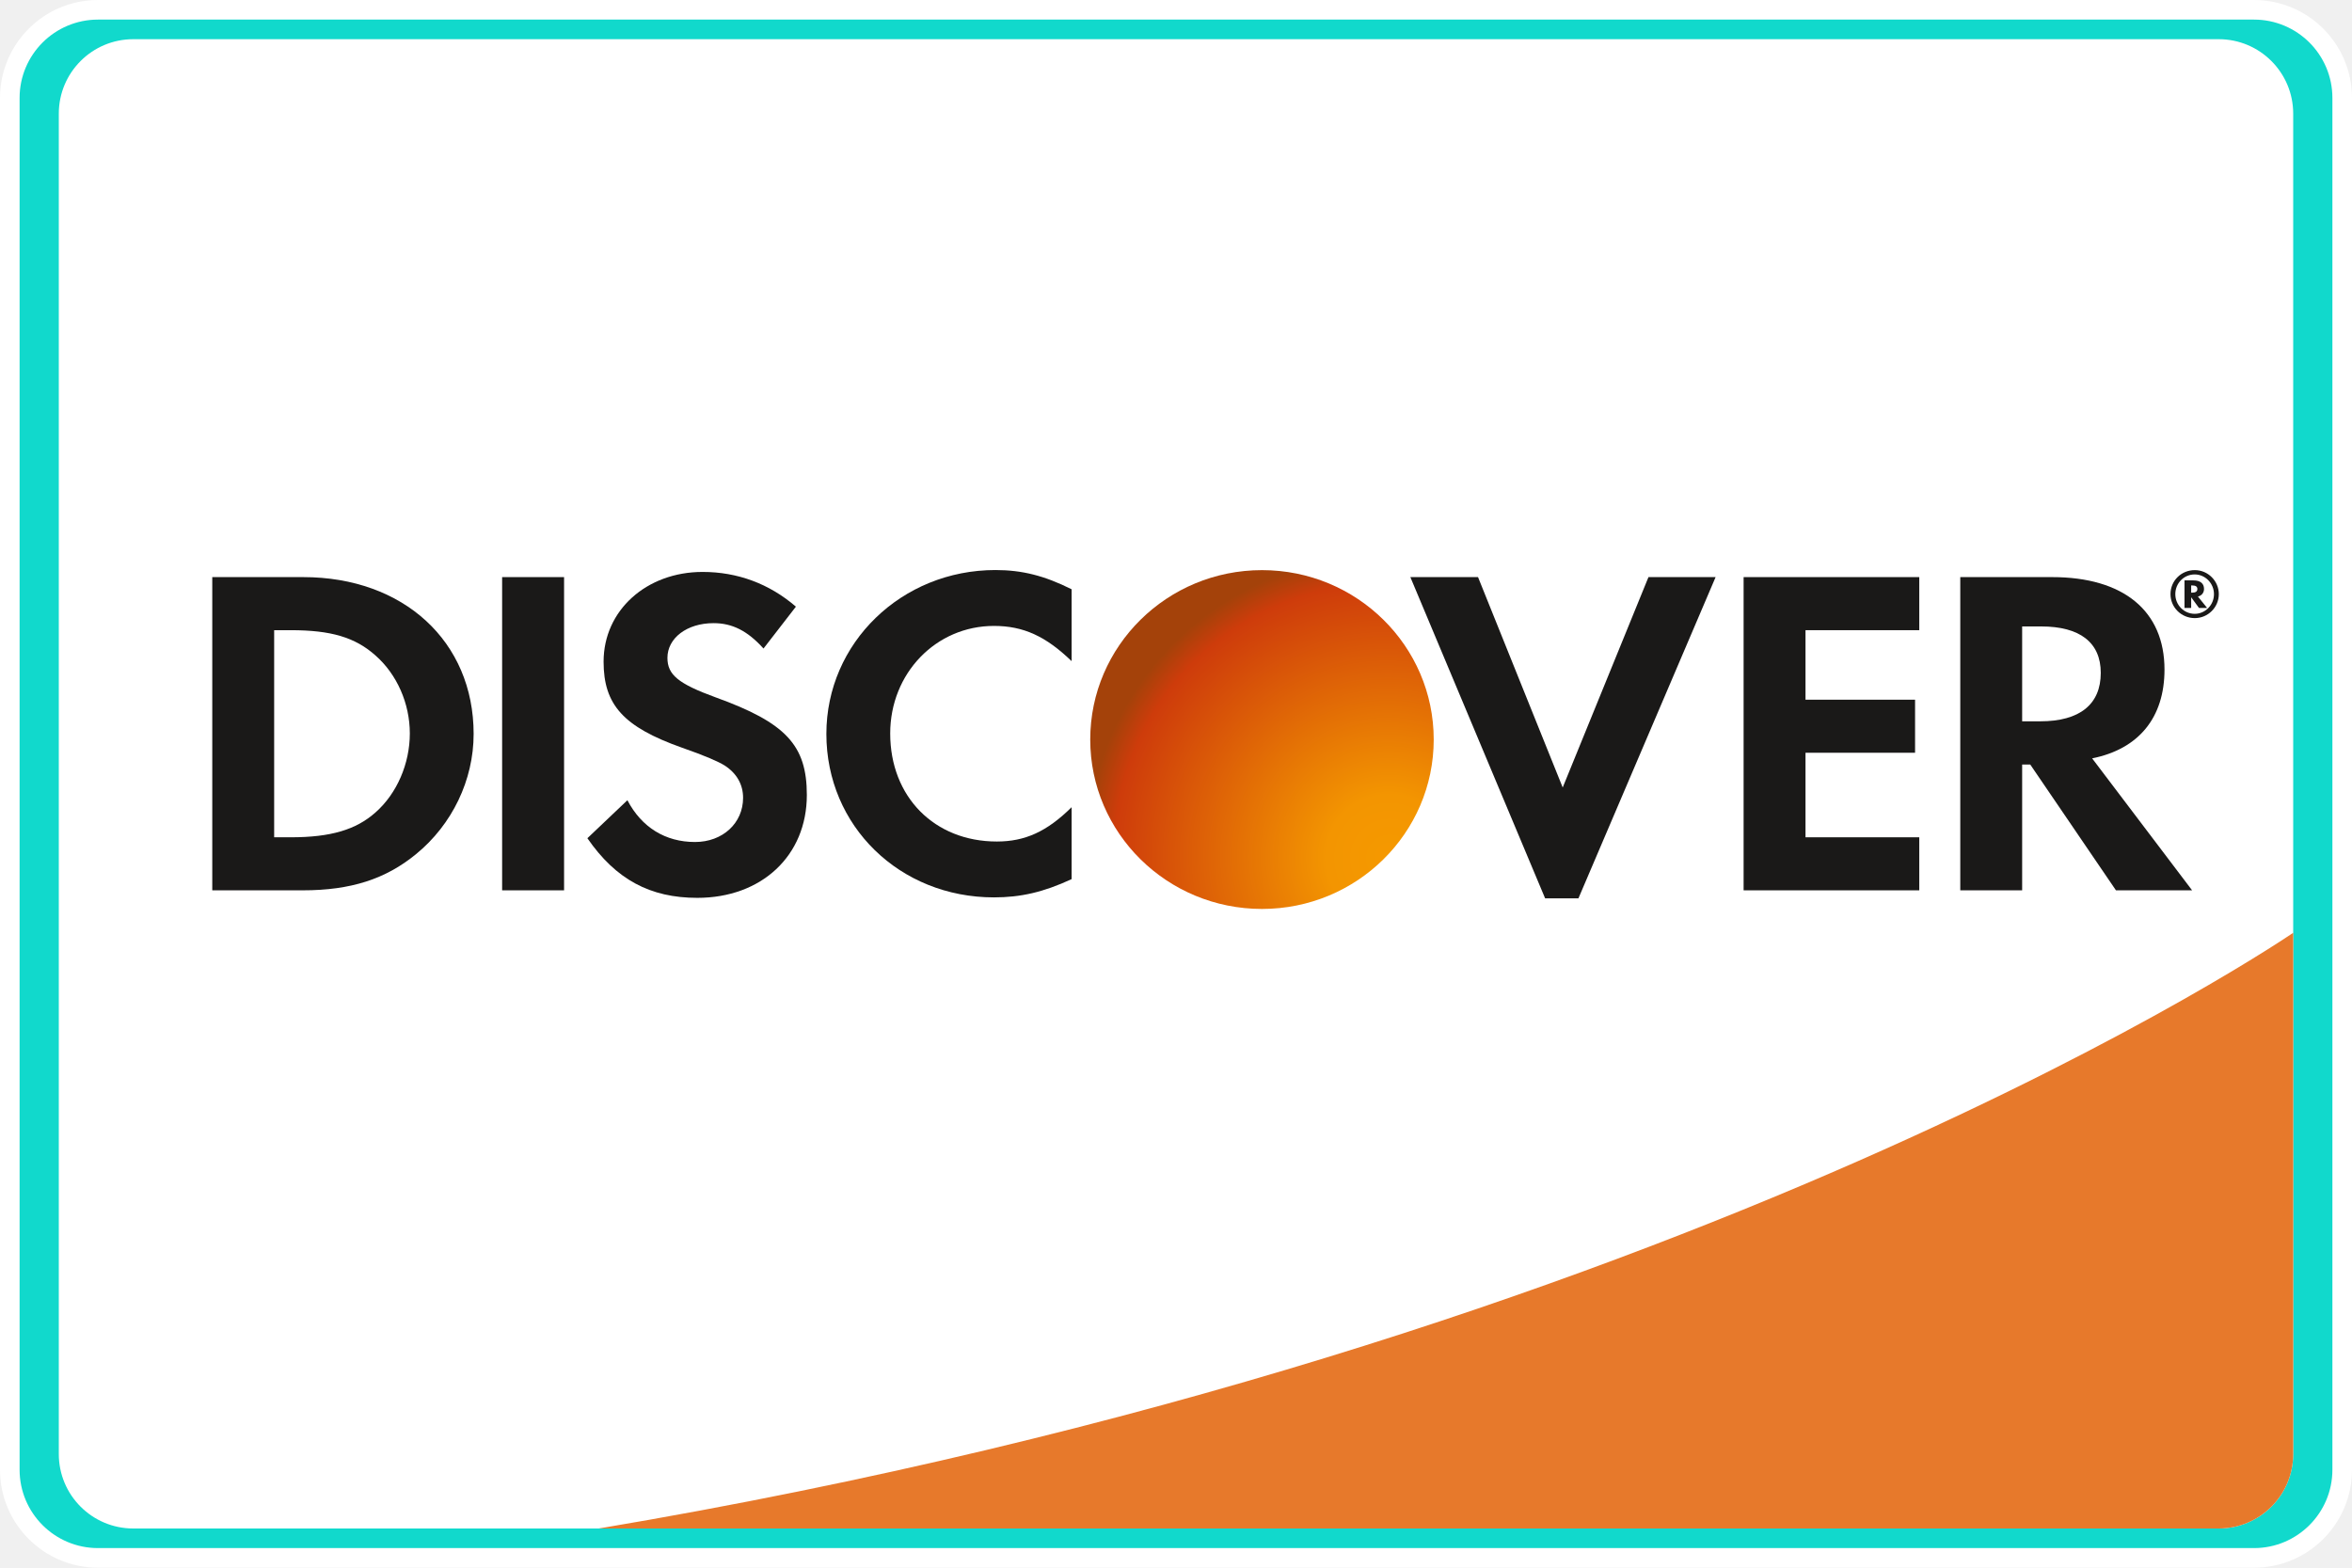
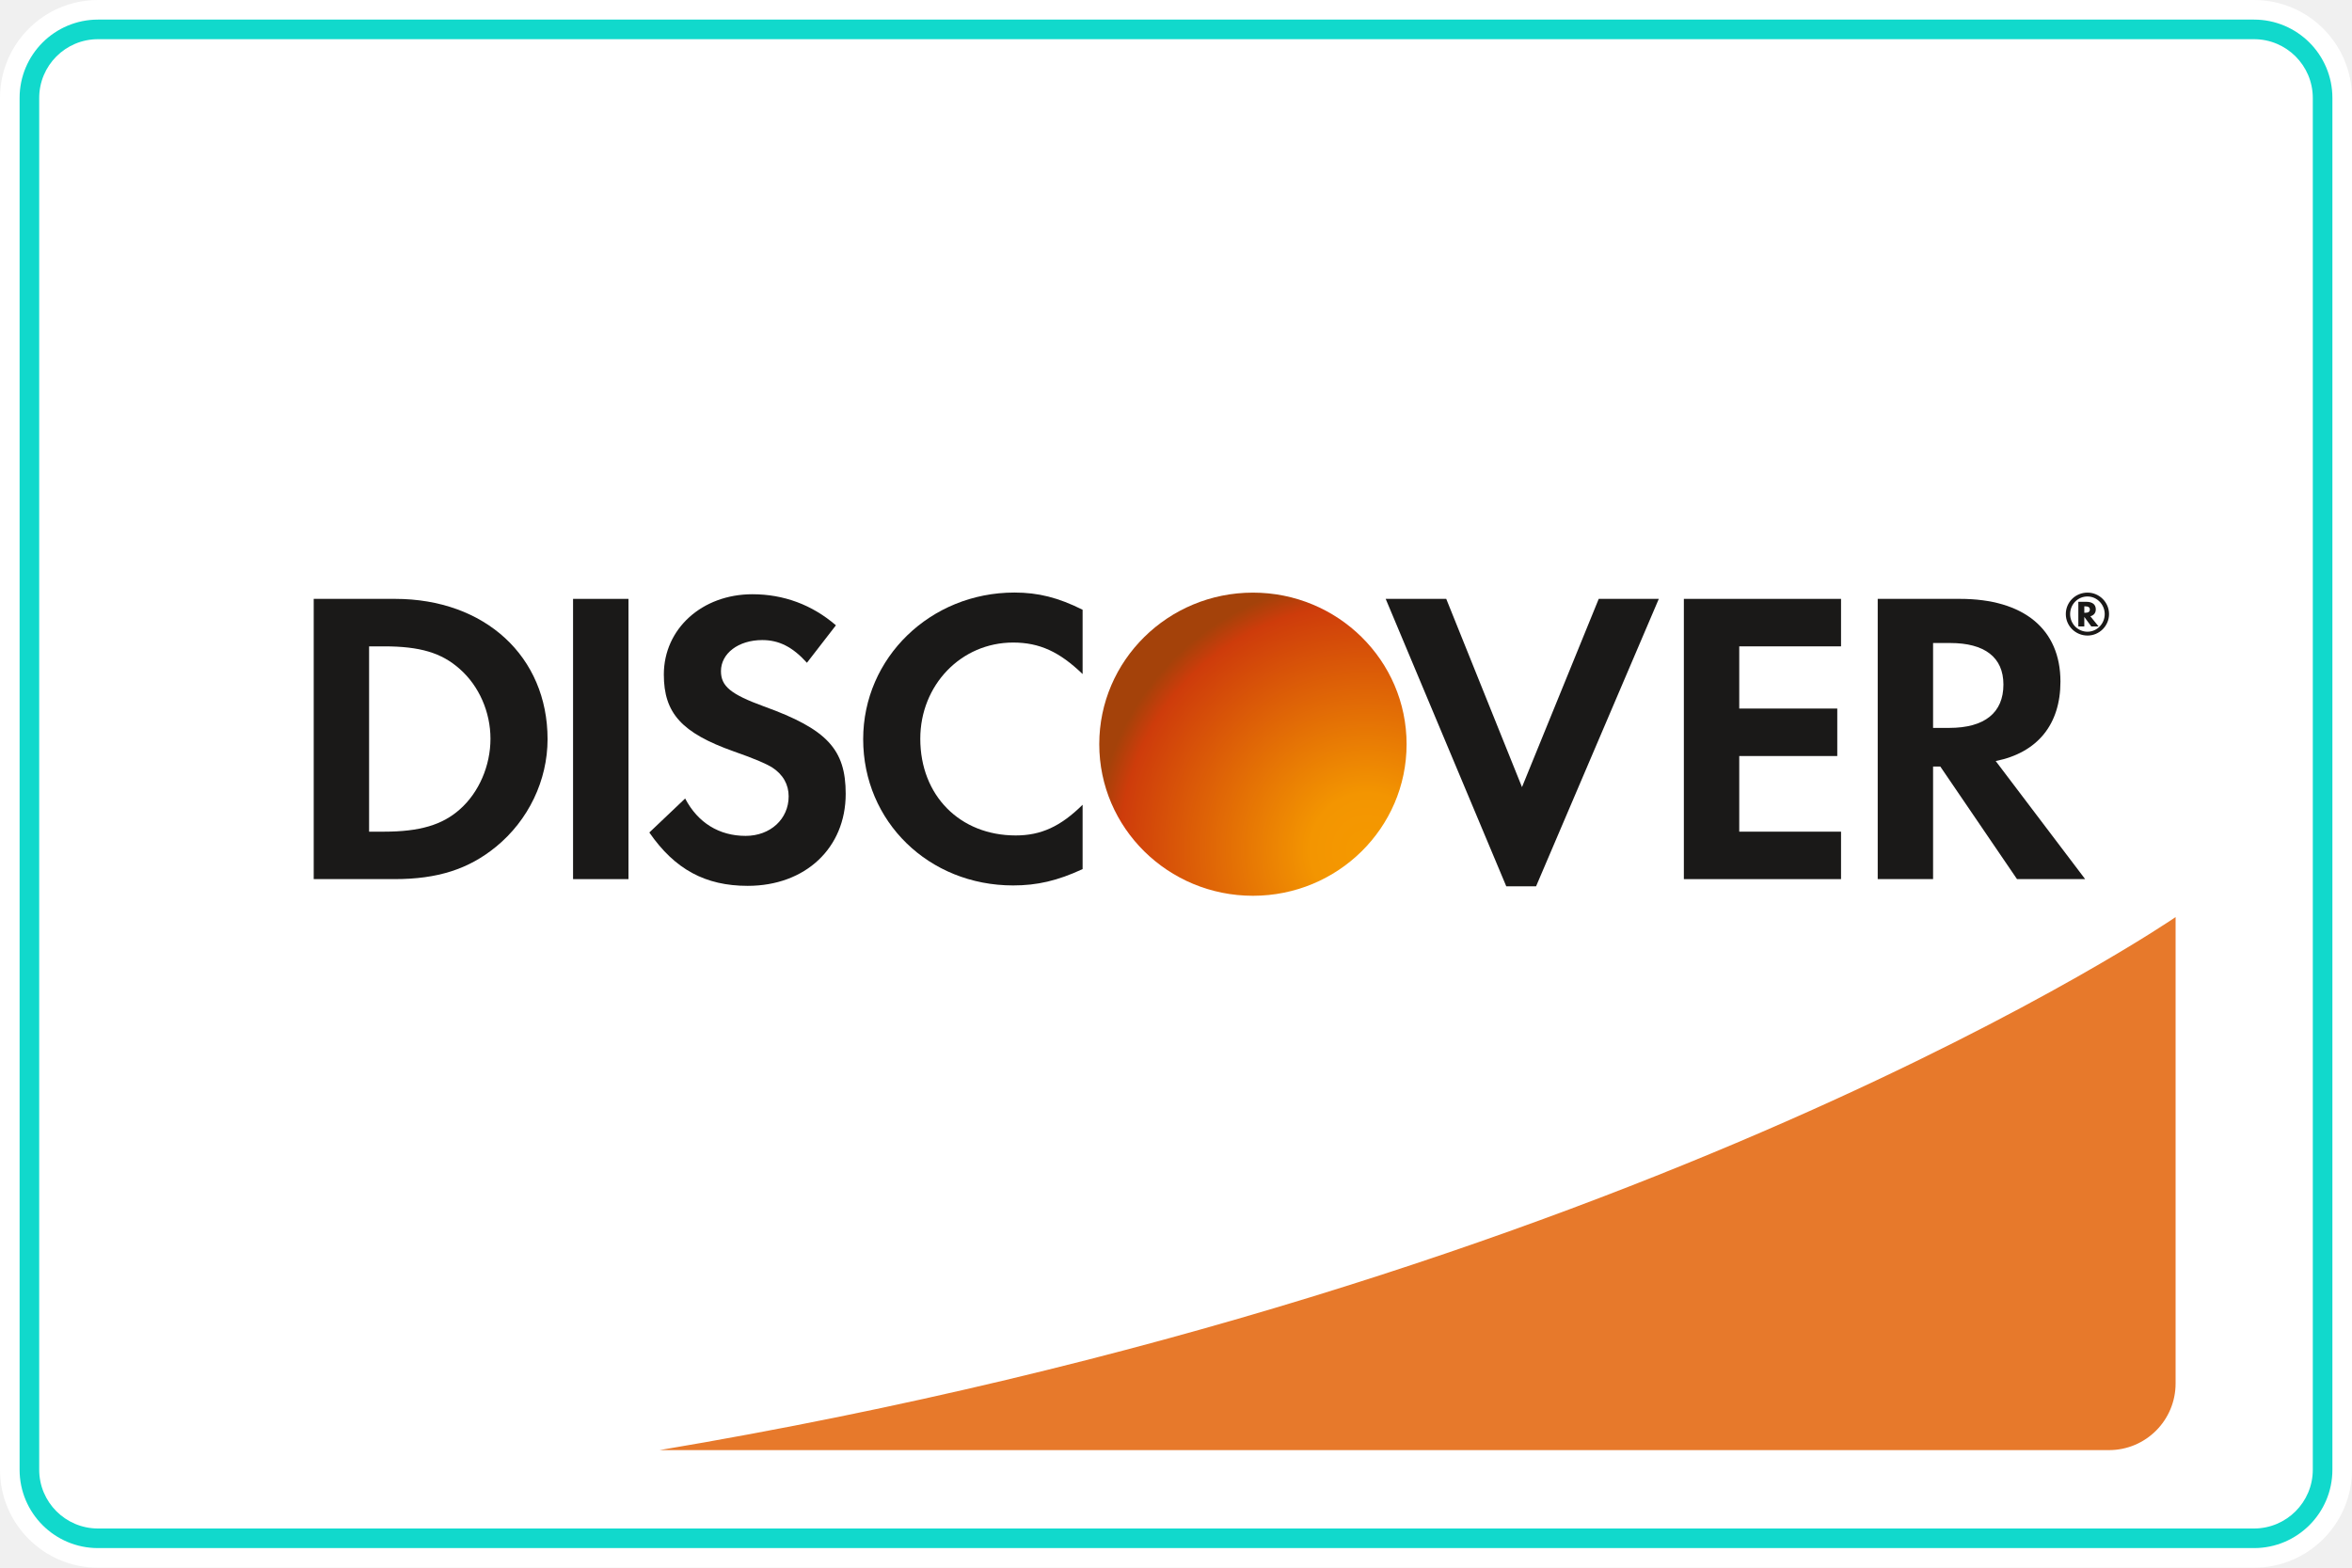
<svg xmlns="http://www.w3.org/2000/svg" width="120" height="80" viewBox="0 0 120 80" fill="none">
  <rect width="120" height="80" rx="5" fill="#FFFFFF" />
  <rect x="1" y="1" width="118" height="78" rx="4" fill="#11D9CC" />
-   <svg x="2" y="2" width="116" height="76" viewBox="0 0 120 80" preserveAspectRatio="xMidYMid meet">
+   <rect x="2" y="2" width="116" height="76" rx="3" fill="#FFFFFF" />
+   <svg x="6" y="6" width="108" height="68" viewBox="0 0 120 80" preserveAspectRatio="xMidYMid meet">
    <rect width="120" height="80" rx="4" fill="white" />
    <path fill-rule="evenodd" clip-rule="evenodd" d="M29 80H116.002C118.21 80 120 78.211 120 75.996V48C120 48 87.862 70.106 29 80Z" fill="#E7792B" />
    <path fill-rule="evenodd" clip-rule="evenodd" d="M113.088 33.862C113.088 30.712 110.888 28.895 107.053 28.895H102.12V45.72H105.443V38.961H105.877L110.481 45.72H114.571L109.202 38.631C111.708 38.129 113.088 36.438 113.088 33.862ZM106.414 36.641H105.443V31.545H106.467C108.538 31.545 109.665 32.402 109.665 34.038C109.665 35.73 108.538 36.641 106.414 36.641Z" fill="#1A1918" />
    <path fill-rule="evenodd" clip-rule="evenodd" d="M90.484 45.72H99.918V42.871H93.808V38.33H99.692V35.48H93.808V31.746H99.918V28.895H90.484V45.72Z" fill="#1A1918" />
    <path fill-rule="evenodd" clip-rule="evenodd" d="M80.768 40.196L76.221 28.895H72.586L79.824 46.151H81.613L88.98 28.895H85.374L80.768 40.196Z" fill="#1A1918" />
    <path d="M64.618 46.72C69.712 46.72 73.841 42.645 73.841 37.62C73.841 32.594 69.712 28.52 64.618 28.52C59.524 28.52 55.394 32.594 55.394 37.62C55.394 42.645 59.524 46.72 64.618 46.72Z" fill="url(#paint0_radial_823_341)" />
    <path fill-rule="evenodd" clip-rule="evenodd" d="M41.223 37.319C41.223 42.264 45.159 46.099 50.224 46.099C51.656 46.099 52.882 45.821 54.394 45.118V41.255C53.064 42.569 51.887 43.098 50.379 43.098C47.029 43.098 44.651 40.702 44.651 37.294C44.651 34.065 47.104 31.517 50.224 31.517C51.81 31.517 53.011 32.075 54.394 33.409V29.548C52.934 28.818 51.733 28.515 50.302 28.515C45.263 28.515 41.223 32.427 41.223 37.319Z" fill="#1A1918" />
    <path fill-rule="evenodd" clip-rule="evenodd" d="M35.269 35.352C33.273 34.623 32.687 34.142 32.687 33.233C32.687 32.173 33.731 31.368 35.165 31.368C36.161 31.368 36.98 31.772 37.847 32.731L39.587 30.482C38.157 29.248 36.446 28.617 34.576 28.617C31.559 28.617 29.258 30.684 29.258 33.438C29.258 35.756 30.329 36.942 33.453 38.052C34.755 38.505 35.418 38.806 35.753 39.01C36.417 39.438 36.75 40.044 36.75 40.75C36.75 42.114 35.651 43.124 34.167 43.124C32.581 43.124 31.303 42.341 30.537 40.88L28.388 42.921C29.92 45.141 31.761 46.124 34.292 46.124C37.748 46.124 40.174 43.857 40.174 40.6C40.174 37.927 39.052 36.717 35.269 35.352Z" fill="#1A1918" />
    <path fill-rule="evenodd" clip-rule="evenodd" d="M23.809 28.895H27.136V45.72H23.809V28.895Z" fill="#1A1918" />
    <path fill-rule="evenodd" clip-rule="evenodd" d="M13.124 28.895H8.242V45.72H13.098C15.681 45.72 17.546 45.118 19.183 43.778C21.128 42.189 22.279 39.795 22.279 37.319C22.279 32.354 18.519 28.895 13.124 28.895ZM17.01 41.534C15.964 42.465 14.607 42.871 12.458 42.871H11.566V31.746H12.458C14.607 31.746 15.911 32.125 17.01 33.106C18.16 34.117 18.852 35.683 18.852 37.294C18.852 38.91 18.16 40.523 17.01 41.534Z" fill="#1A1918" />
    <path fill-rule="evenodd" clip-rule="evenodd" d="M115.21 29.527C115.21 29.233 115.005 29.071 114.643 29.071H114.162V30.55H114.52V29.977L114.939 30.55H115.376L114.883 29.94C115.094 29.884 115.21 29.733 115.21 29.527ZM114.58 29.73H114.52V29.343H114.584C114.761 29.343 114.853 29.406 114.853 29.533C114.853 29.664 114.76 29.73 114.58 29.73Z" fill="#1A1918" />
    <path fill-rule="evenodd" clip-rule="evenodd" d="M114.715 28.519C113.987 28.519 113.41 29.092 113.41 29.808C113.41 30.523 113.994 31.097 114.715 31.097C115.424 31.097 116.005 30.517 116.005 29.808C116.005 29.102 115.424 28.519 114.715 28.519ZM114.71 30.867C114.138 30.867 113.669 30.397 113.669 29.81C113.669 29.221 114.132 28.751 114.71 28.751C115.28 28.751 115.745 29.232 115.745 29.81C115.745 30.391 115.28 30.867 114.71 30.867Z" fill="#1A1918" />
    <defs>
      <radialGradient id="paint0_radial_823_341" cx="0" cy="0" r="1" gradientUnits="userSpaceOnUse" gradientTransform="translate(71.5 44) rotate(-142.431) scale(16.4012 16.1816)">
        <stop stop-color="#F59900" />
        <stop offset="0.21" stop-color="#F39501" />
        <stop offset="0.908" stop-color="#CE3C0B" />
        <stop offset="1" stop-color="#A4420A" />
      </radialGradient>
    </defs>
  </svg>
</svg>
